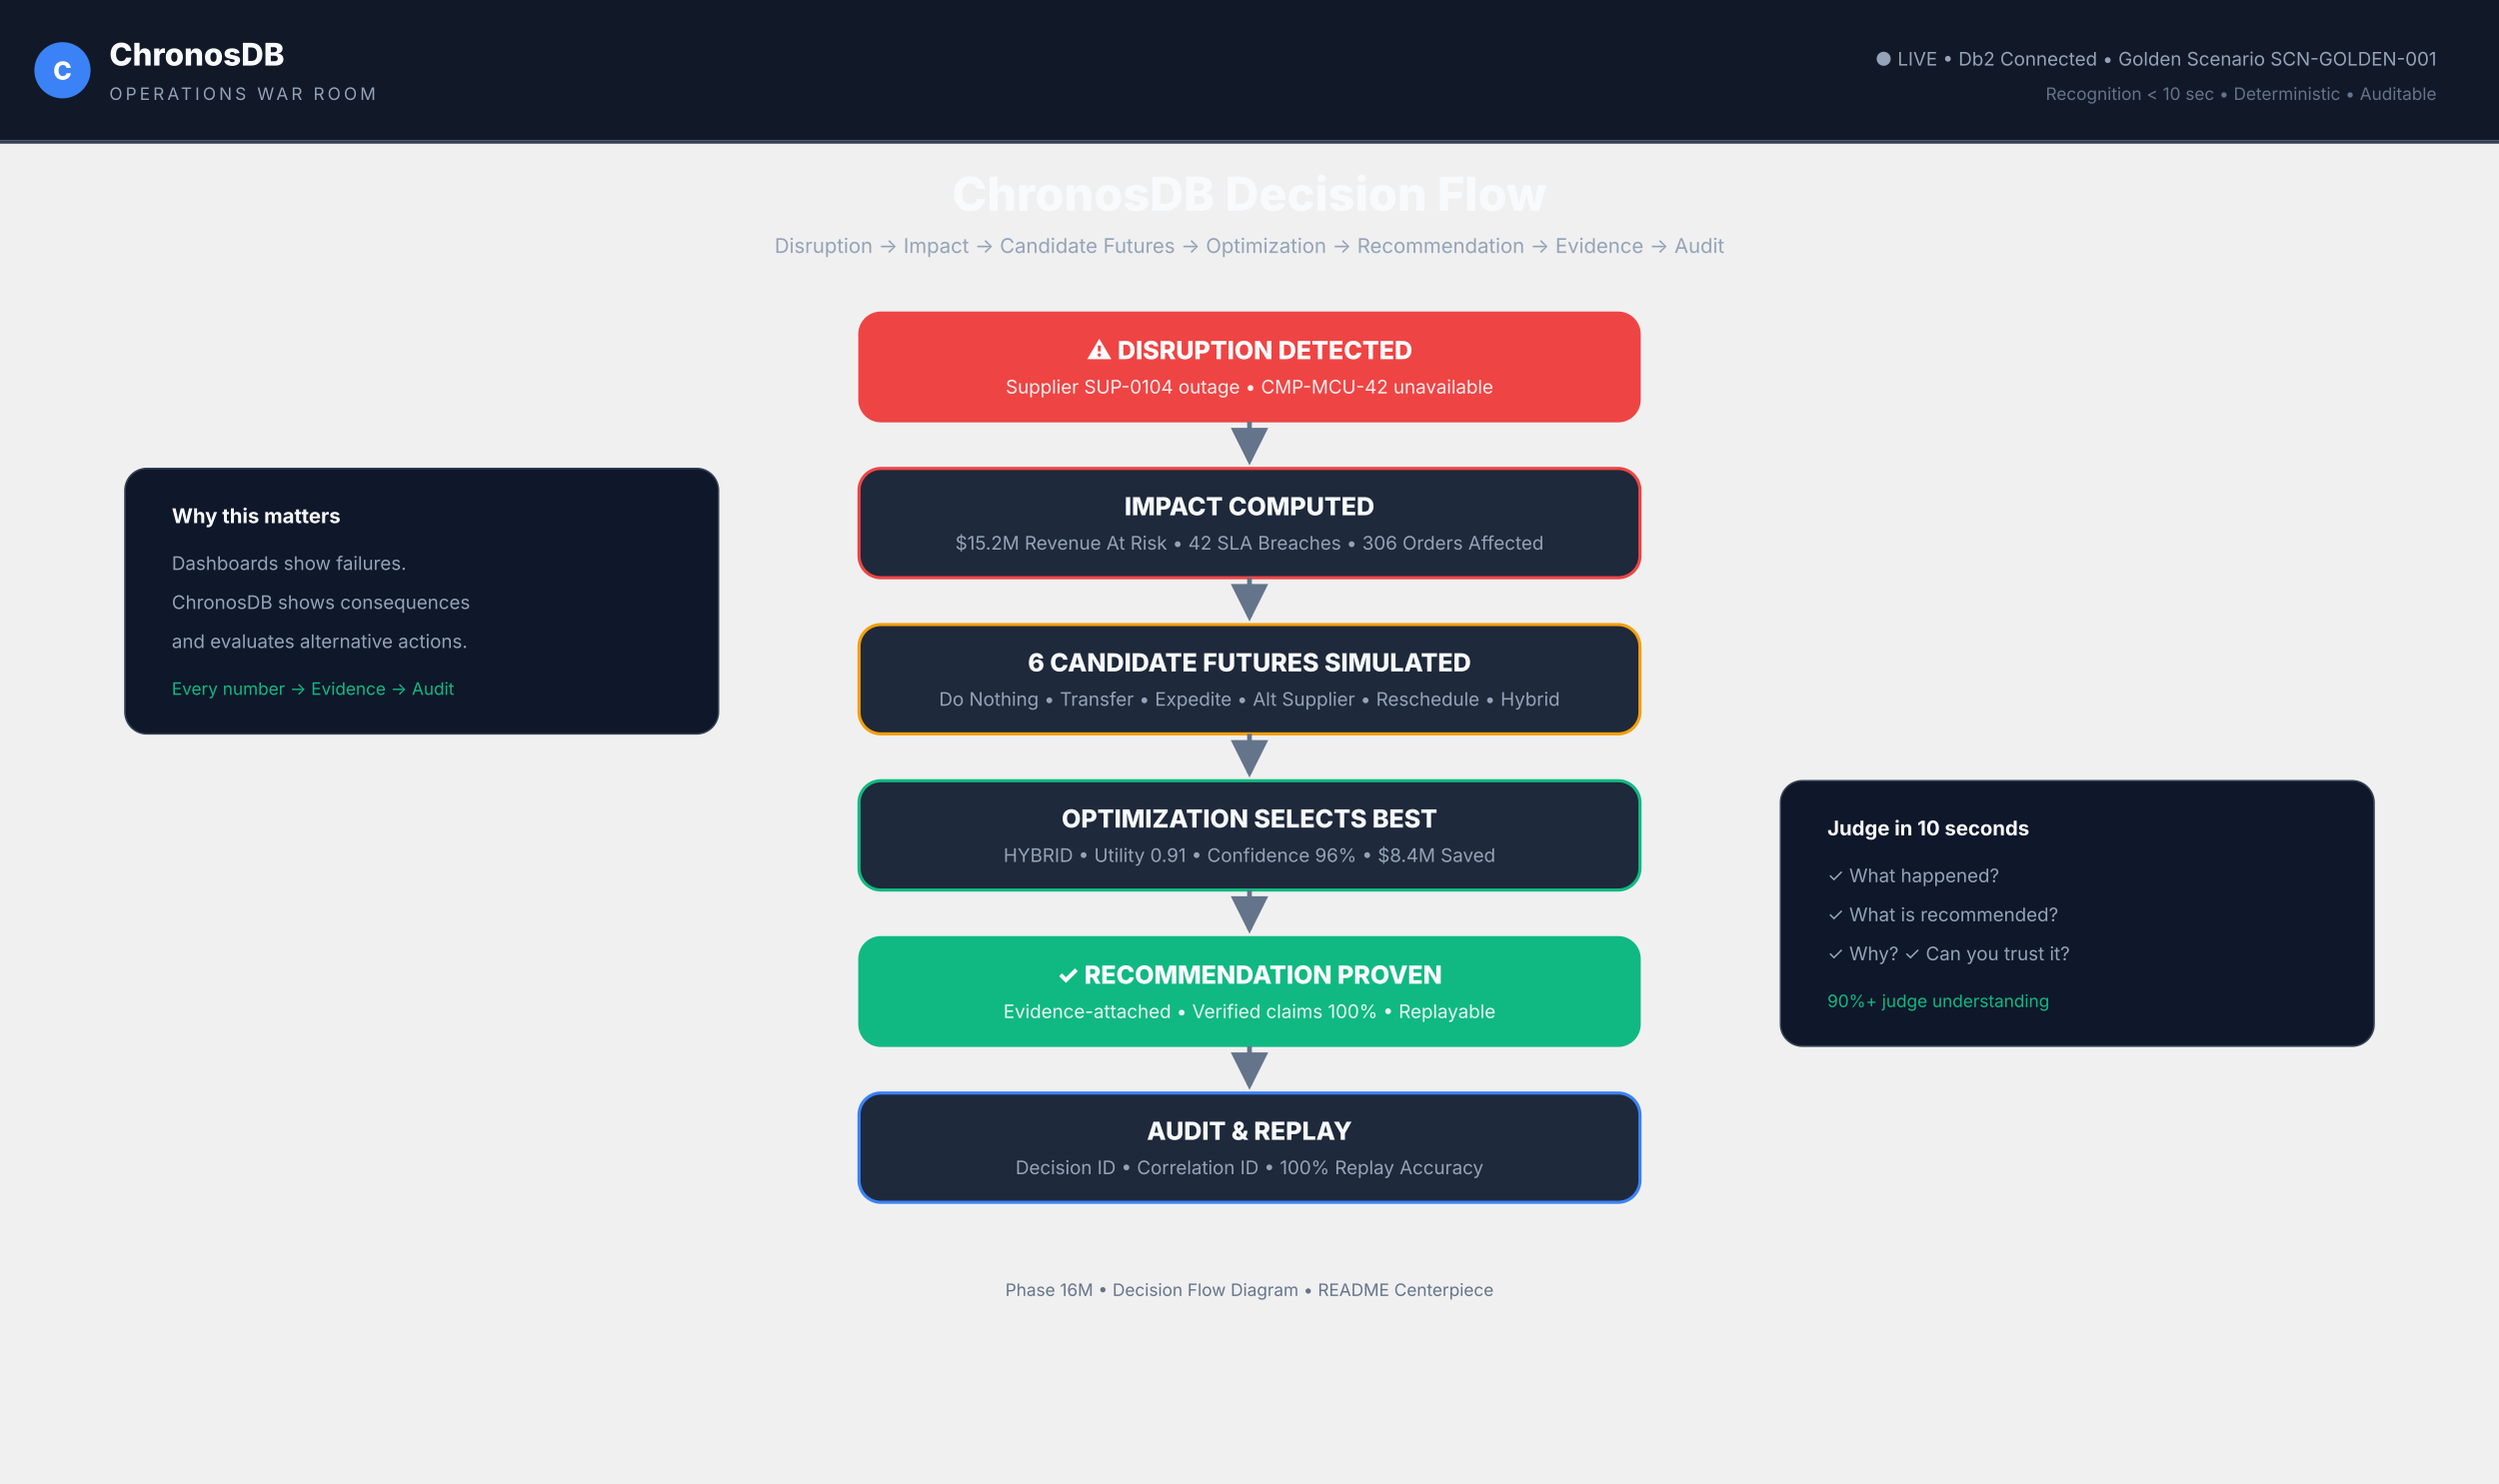
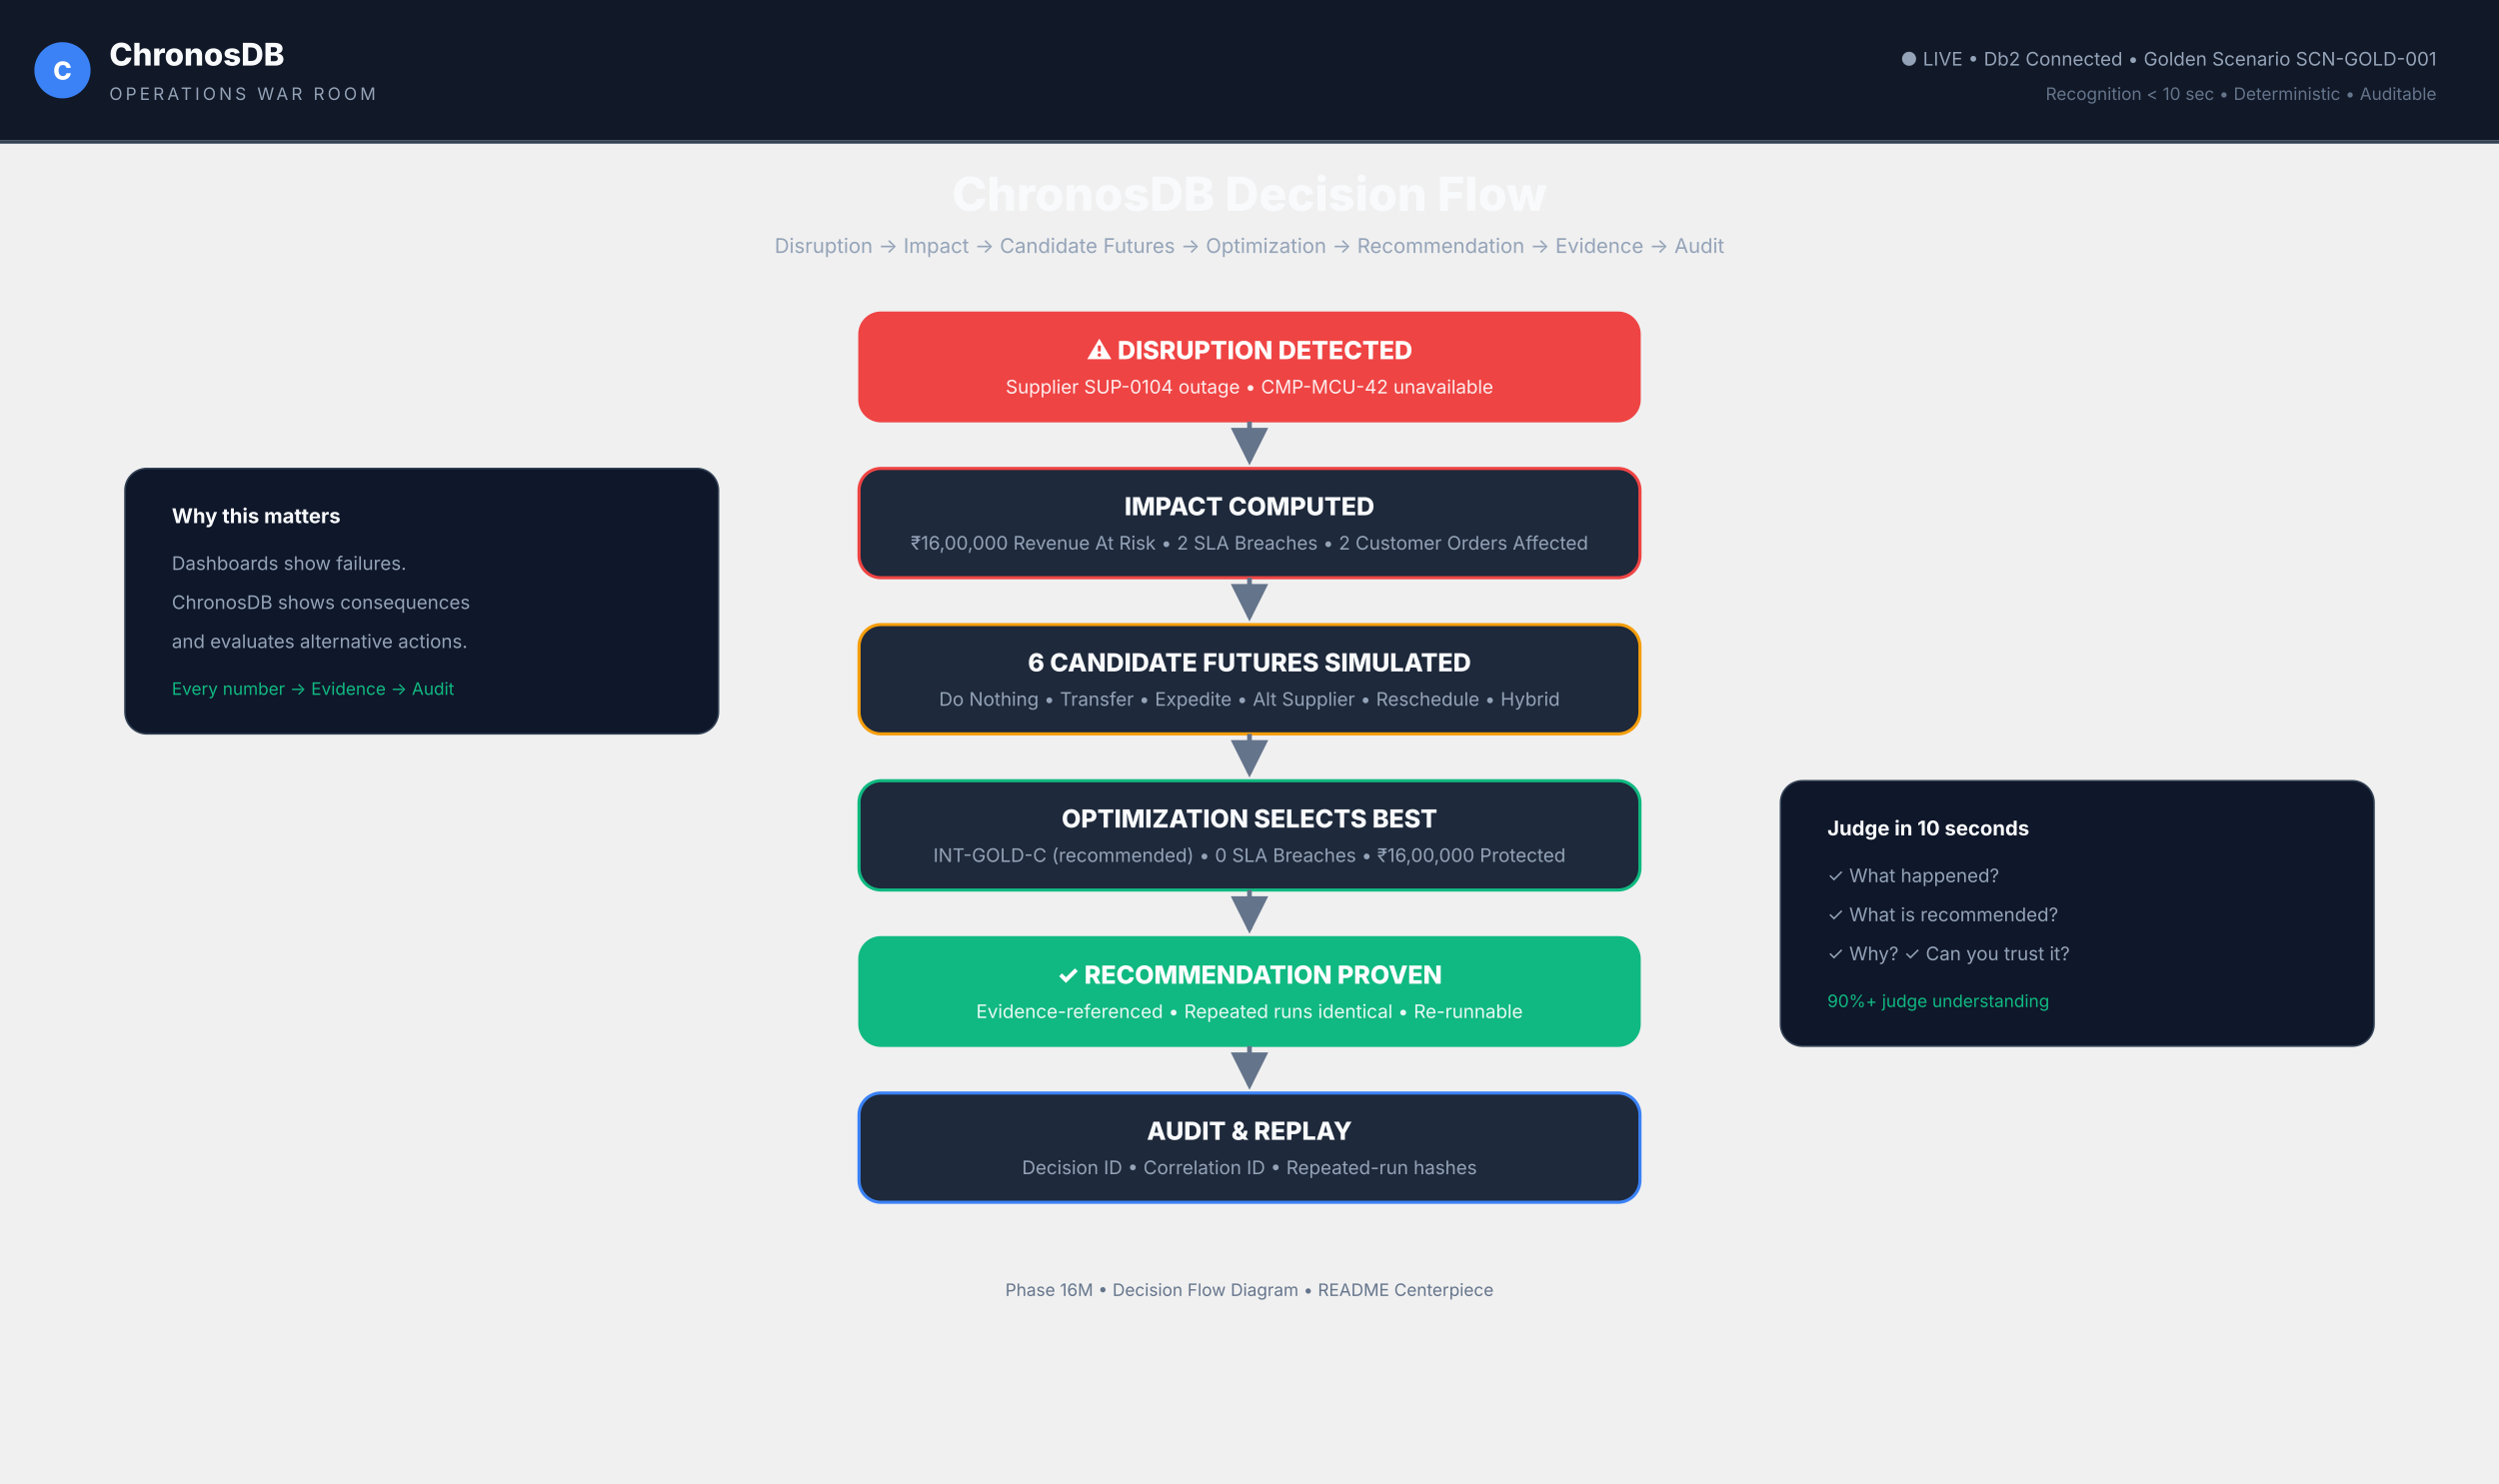
<svg xmlns="http://www.w3.org/2000/svg" width="1600" height="950" viewBox="0 0 1600 950" style="font-family:Inter,system-ui,sans-serif;background:#0B1220">
  <rect x="0" y="0" width="1600" height="90" fill="#111827" />
  <rect x="0" y="90" width="1600" height="2" fill="#334155" />
  <circle cx="40" cy="45" r="18" fill="#3B82F6" />
  <text x="40" y="51" font-size="16" font-weight="800" fill="white" text-anchor="middle">C</text>
  <text x="70" y="42" font-size="20" font-weight="800" fill="#F8FAFC">ChronosDB</text>
  <text x="70" y="64" font-size="11" fill="#94A3B8" letter-spacing="2">OPERATIONS WAR ROOM</text>
-   <text x="1560" y="42" font-size="12" fill="#94A3B8" text-anchor="end">● LIVE  •  Db2 Connected  •  Golden Scenario SCN-GOLDEN-001</text>
+   <text x="1560" y="42" font-size="12" fill="#94A3B8" text-anchor="end">● LIVE  •  Db2 Connected  •  Golden Scenario SCN-GOLD-001</text>
  <text x="1560" y="64" font-size="11" fill="#64748B" text-anchor="end">Recognition &lt; 10 sec  •  Deterministic  •  Auditable</text>
  <text x="800" y="135" font-size="30" font-weight="800" fill="#F8FAFC" text-anchor="middle">ChronosDB Decision Flow</text>
  <text x="800" y="162" font-size="13" fill="#94A3B8" text-anchor="middle">Disruption → Impact → Candidate Futures → Optimization → Recommendation → Evidence → Audit</text>
  <rect x="550" y="200" width="500" height="70" rx="14" fill="#EF4444" stroke="#EF4444" />
  <text x="800" y="230" font-size="16" font-weight="800" fill="white" text-anchor="middle">⚠  DISRUPTION DETECTED</text>
  <text x="800" y="252" font-size="12" fill="white" text-anchor="middle" opacity="0.9">Supplier SUP-0104 outage  •  CMP-MCU-42 unavailable</text>
  <path d="M800 270 L800 295" stroke="#64748B" stroke-width="3" marker-end="url(#a)" />
  <rect x="550" y="300" width="500" height="70" rx="14" fill="#1E293B" stroke="#EF4444" stroke-width="2" />
  <text x="800" y="330" font-size="16" font-weight="800" fill="#F8FAFC" text-anchor="middle">IMPACT COMPUTED</text>
-   <text x="800" y="352" font-size="12" fill="#94A3B8" text-anchor="middle">$15.2M Revenue At Risk  •  42 SLA Breaches  •  306 Orders Affected</text>
+   <text x="800" y="352" font-size="12" fill="#94A3B8" text-anchor="middle">₹16,00,000 Revenue At Risk  •  2 SLA Breaches  •  2 Customer Orders Affected</text>
  <path d="M800 370 L800 395" stroke="#64748B" stroke-width="3" marker-end="url(#a)" />
  <rect x="550" y="400" width="500" height="70" rx="14" fill="#1E293B" stroke="#F59E0B" stroke-width="2" />
  <text x="800" y="430" font-size="16" font-weight="800" fill="#F8FAFC" text-anchor="middle">6 CANDIDATE FUTURES SIMULATED</text>
  <text x="800" y="452" font-size="12" fill="#94A3B8" text-anchor="middle">Do Nothing  •  Transfer  •  Expedite  •  Alt Supplier  •  Reschedule  •  Hybrid</text>
  <path d="M800 470 L800 495" stroke="#64748B" stroke-width="3" marker-end="url(#a)" />
  <rect x="550" y="500" width="500" height="70" rx="14" fill="#1E293B" stroke="#10B981" stroke-width="2" />
  <text x="800" y="530" font-size="16" font-weight="800" fill="#F8FAFC" text-anchor="middle">OPTIMIZATION SELECTS BEST</text>
-   <text x="800" y="552" font-size="12" fill="#94A3B8" text-anchor="middle">HYBRID  •  Utility 0.91  •  Confidence 96%  •  $8.4M Saved</text>
+   <text x="800" y="552" font-size="12" fill="#94A3B8" text-anchor="middle">INT-GOLD-C (recommended)  •  0 SLA Breaches  •  ₹16,00,000 Protected</text>
  <path d="M800 570 L800 595" stroke="#64748B" stroke-width="3" marker-end="url(#a)" />
  <rect x="550" y="600" width="500" height="70" rx="14" fill="#10B981" stroke="#10B981" />
  <text x="800" y="630" font-size="16" font-weight="800" fill="white" text-anchor="middle">✓  RECOMMENDATION PROVEN</text>
-   <text x="800" y="652" font-size="12" fill="white" text-anchor="middle" opacity="0.9">Evidence-attached  •  Verified claims 100%  •  Replayable</text>
+   <text x="800" y="652" font-size="12" fill="white" text-anchor="middle" opacity="0.9">Evidence-referenced  •  Repeated runs identical  •  Re-runnable</text>
  <path d="M800 670 L800 695" stroke="#64748B" stroke-width="3" marker-end="url(#a)" />
  <rect x="550" y="700" width="500" height="70" rx="14" fill="#1E293B" stroke="#3B82F6" stroke-width="2" />
  <text x="800" y="730" font-size="16" font-weight="800" fill="#F8FAFC" text-anchor="middle">AUDIT &amp; REPLAY</text>
-   <text x="800" y="752" font-size="12" fill="#94A3B8" text-anchor="middle">Decision ID  •  Correlation ID  •  100% Replay Accuracy</text>
+   <text x="800" y="752" font-size="12" fill="#94A3B8" text-anchor="middle">Decision ID  •  Correlation ID  •  Repeated-run hashes</text>
  <defs>
    <marker id="a" markerWidth="8" markerHeight="8" refX="7" refY="4" orient="auto">
      <path d="M0 0 L8 4 L0 8 Z" fill="#64748B" />
    </marker>
  </defs>
  <rect x="80" y="300" width="380" height="170" rx="14" fill="#0F172A" stroke="#334155" />
  <text x="110" y="335" font-size="13" font-weight="700" fill="#F8FAFC">Why this matters</text>
  <text x="110" y="365" font-size="12" fill="#94A3B8">Dashboards show failures.</text>
  <text x="110" y="390" font-size="12" fill="#94A3B8">ChronosDB shows consequences</text>
  <text x="110" y="415" font-size="12" fill="#94A3B8">and evaluates alternative actions.</text>
  <text x="110" y="445" font-size="11" fill="#10B981">Every number → Evidence → Audit</text>
  <rect x="1140" y="500" width="380" height="170" rx="14" fill="#0F172A" stroke="#334155" />
  <text x="1170" y="535" font-size="13" font-weight="700" fill="#F8FAFC">Judge in 10 seconds</text>
  <text x="1170" y="565" font-size="12" fill="#94A3B8">✓ What happened?</text>
  <text x="1170" y="590" font-size="12" fill="#94A3B8">✓ What is recommended?</text>
  <text x="1170" y="615" font-size="12" fill="#94A3B8">✓ Why?  ✓ Can you trust it?</text>
  <text x="1170" y="645" font-size="11" fill="#10B981">90%+ judge understanding</text>
  <text x="800" y="830" font-size="11" fill="#64748B" text-anchor="middle">Phase 16M  •  Decision Flow Diagram  •  README Centerpiece</text>
</svg>
